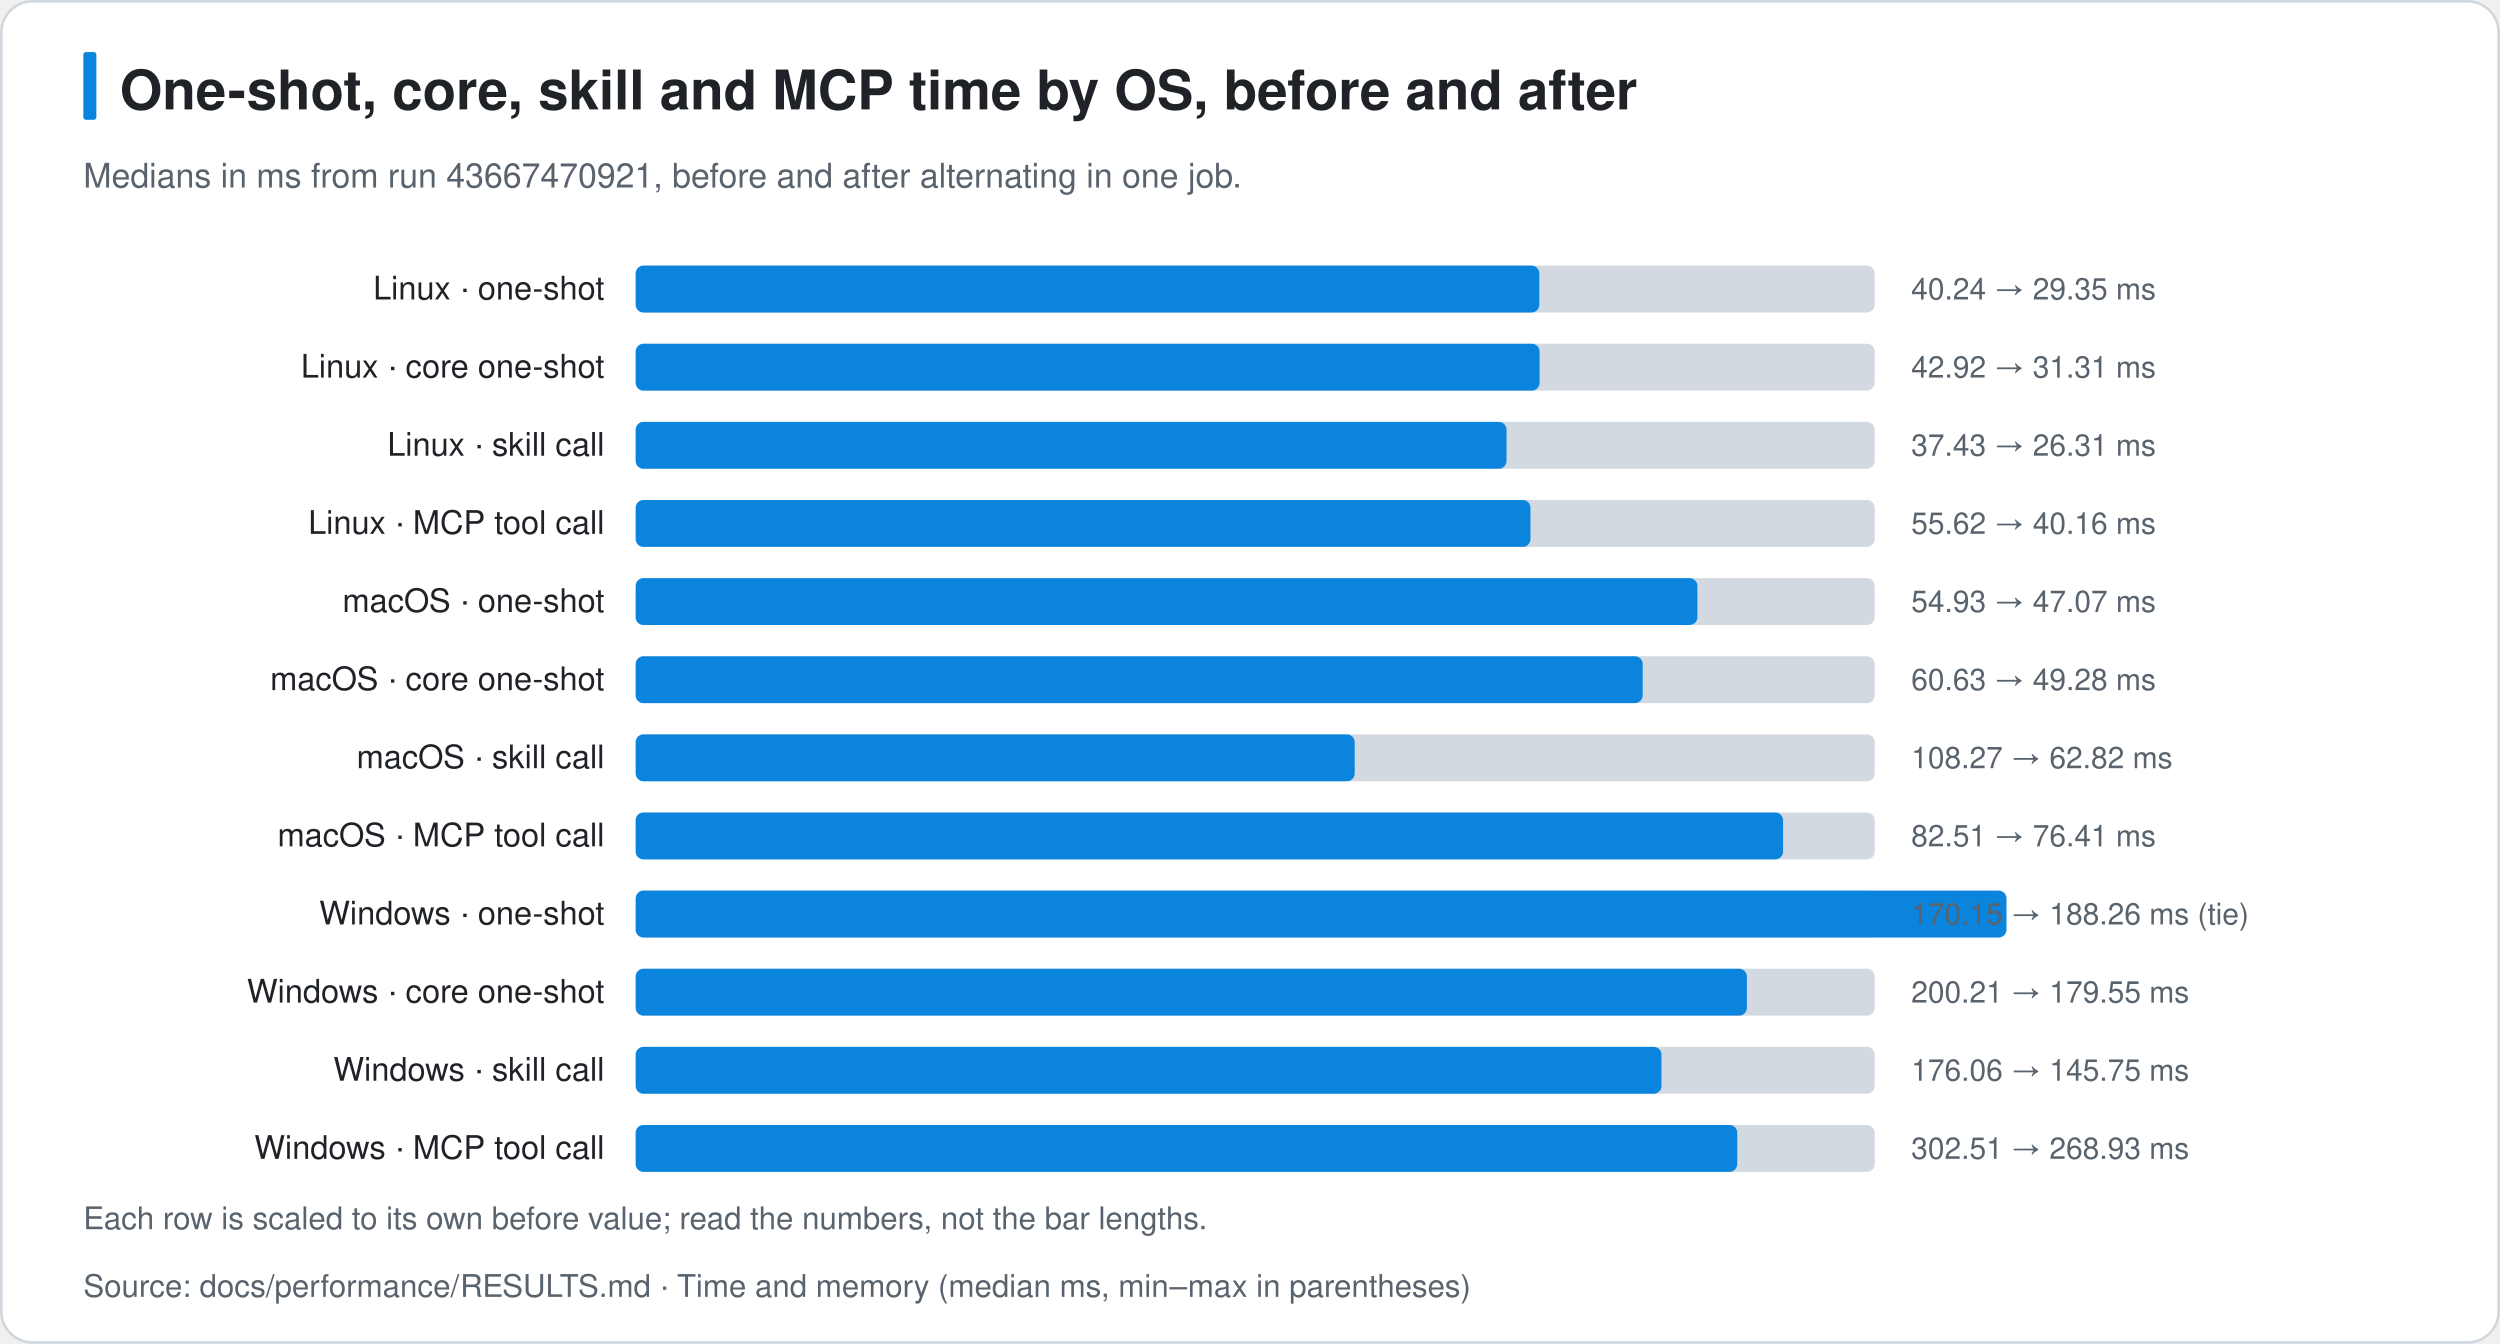
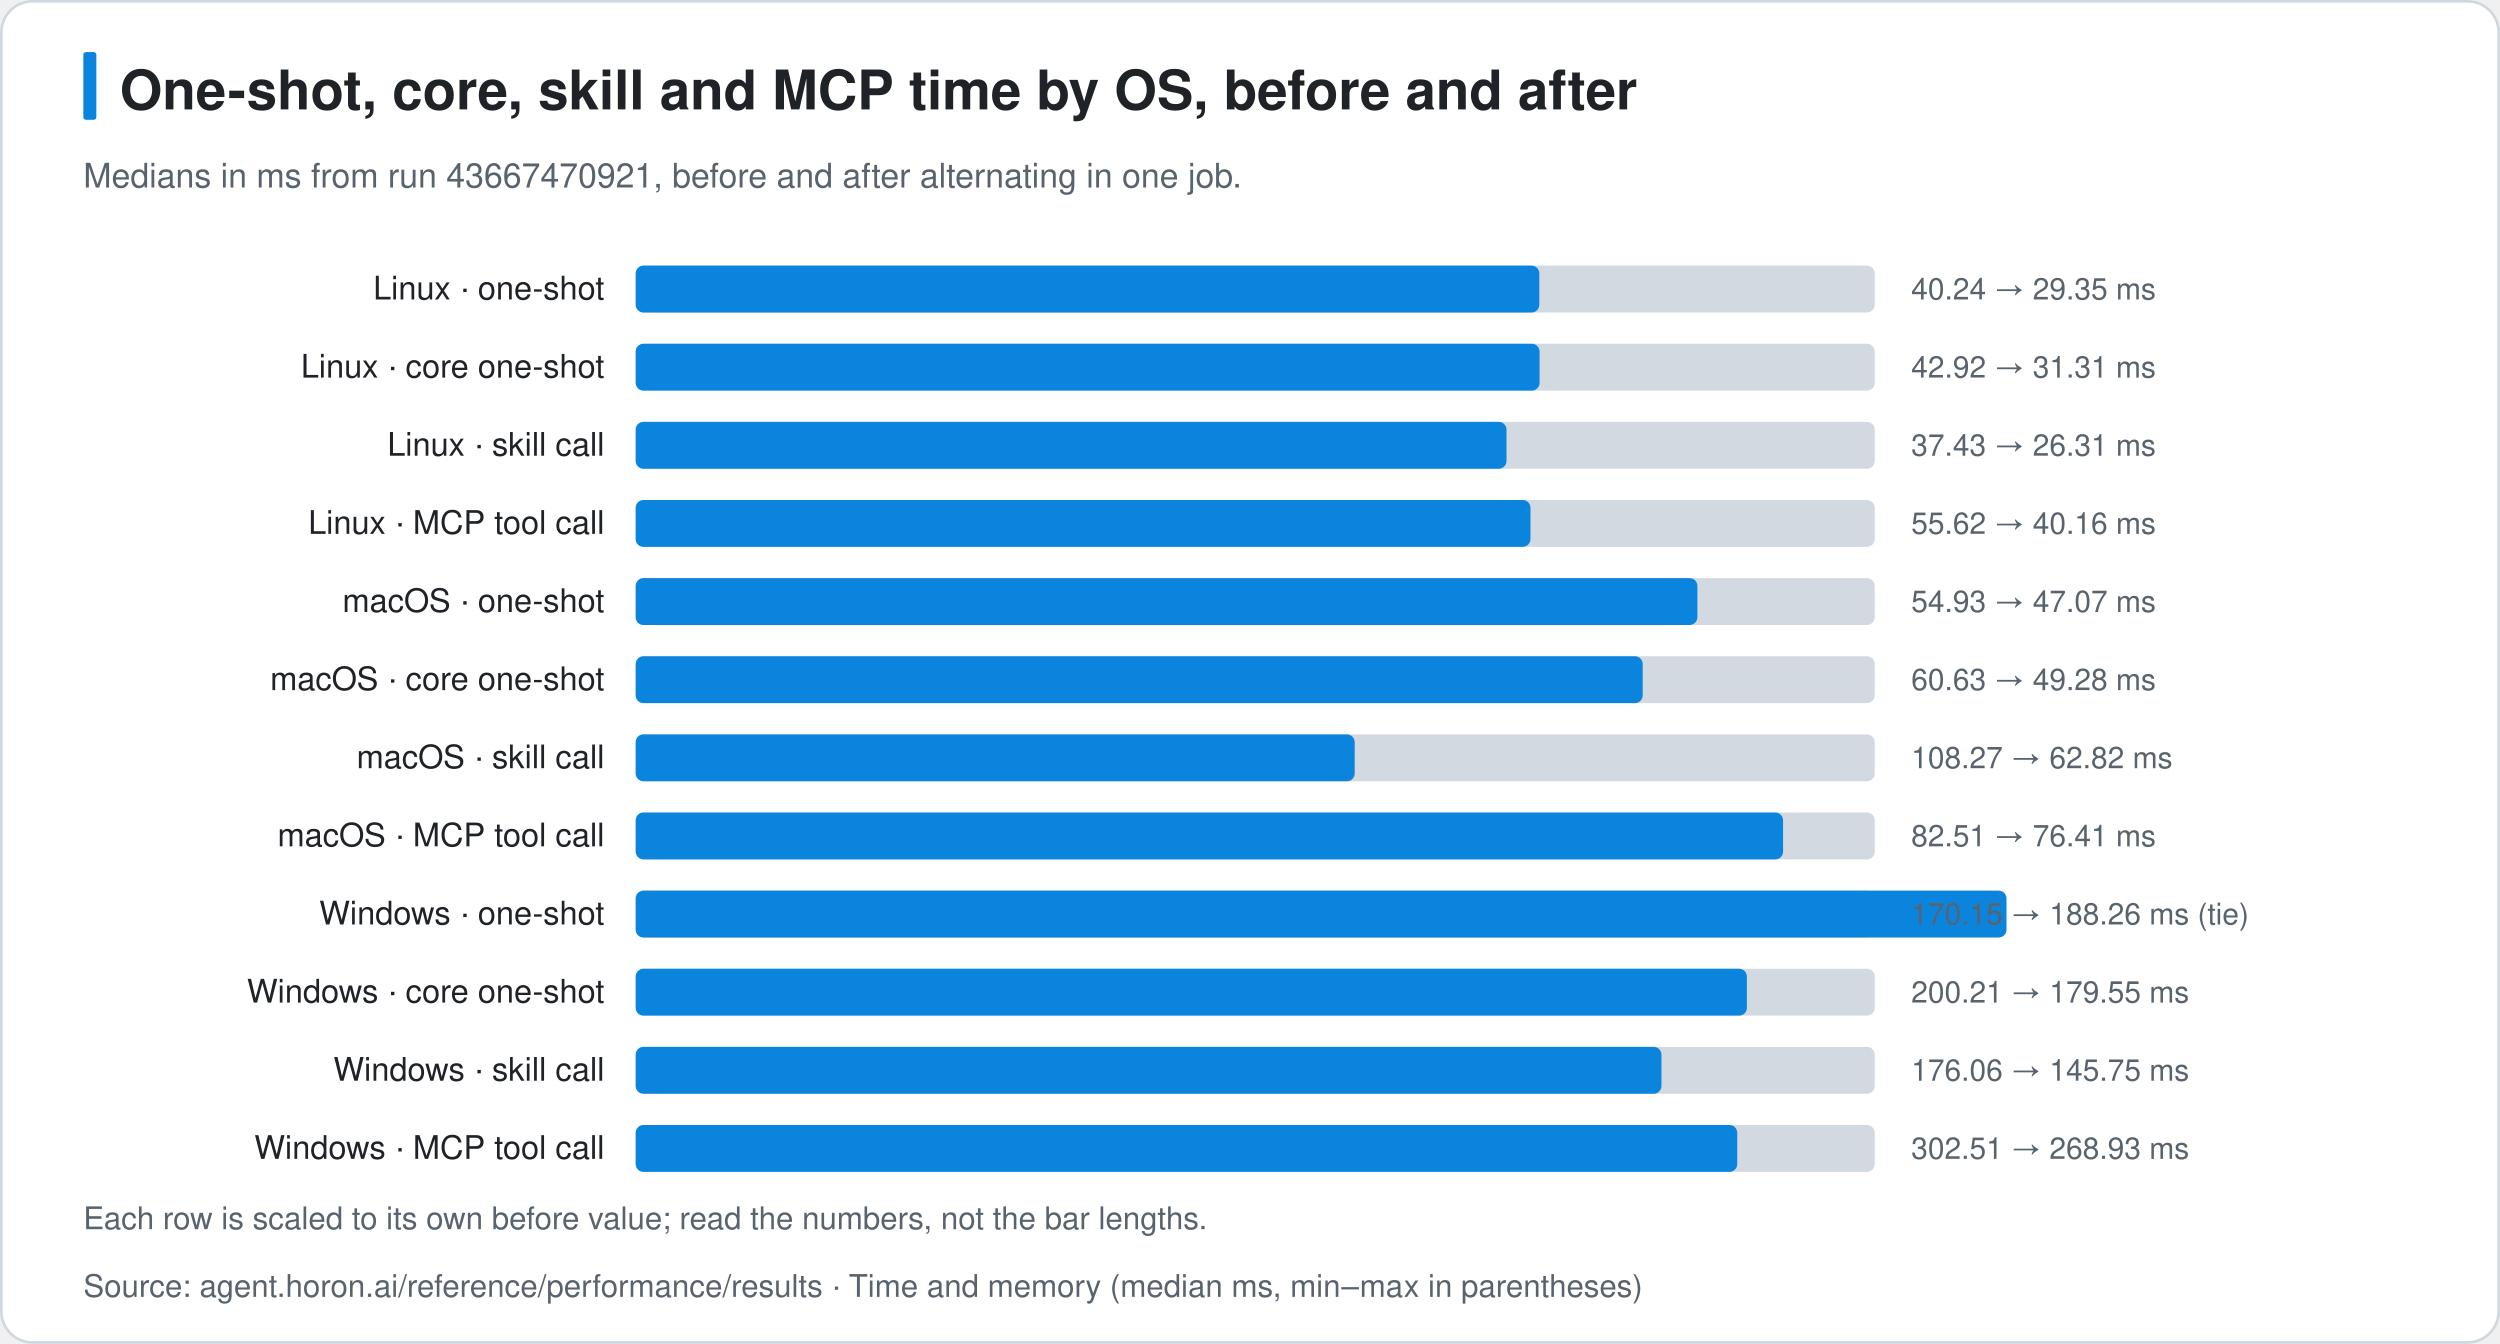
<svg xmlns="http://www.w3.org/2000/svg" width="960" height="516" viewBox="0 0 960 516" font-family="-apple-system, BlinkMacSystemFont, 'Segoe UI', 'Noto Sans KR', 'Apple SD Gothic Neo', Helvetica, Arial, sans-serif" role="img">
  <rect x="0.5" y="0.5" width="959" height="515" rx="12" fill="#ffffff" stroke="#d0d7de" />
  <rect x="32" y="20" width="5" height="26" rx="1" fill="#0b84de" />
  <text x="46.0" y="42.0" font-size="21" fill="#1f2328" text-anchor="start" font-weight="bold">One-shot, core, skill and MCP time by OS, before and after</text>
  <text x="32.0" y="72.0" font-size="13" fill="#59636e" text-anchor="start" font-weight="normal">Medians in ms from run 43667470921, before and after alternating in one job.</text>
  <text x="232.1" y="115.0" font-size="12.5" fill="#1f2328" text-anchor="end" font-weight="normal">Linux · one-shot</text>
  <rect x="244.1" y="102.0" width="475.8" height="18" rx="3" fill="#d3d9e1" />
  <rect x="244.1" y="102.0" width="347.0" height="18" rx="3" fill="#0b84de" />
  <text x="733.9" y="115.0" font-size="11.5" fill="#59636e" text-anchor="start" font-weight="normal">40.24 → 29.35 ms</text>
  <text x="232.1" y="145.0" font-size="12.5" fill="#1f2328" text-anchor="end" font-weight="normal">Linux · core one-shot</text>
  <rect x="244.1" y="132.0" width="475.8" height="18" rx="3" fill="#d3d9e1" />
  <rect x="244.1" y="132.0" width="347.1" height="18" rx="3" fill="#0b84de" />
  <text x="733.9" y="145.0" font-size="11.5" fill="#59636e" text-anchor="start" font-weight="normal">42.92 → 31.31 ms</text>
  <text x="232.1" y="175.0" font-size="12.5" fill="#1f2328" text-anchor="end" font-weight="normal">Linux · skill call</text>
  <rect x="244.1" y="162.0" width="475.8" height="18" rx="3" fill="#d3d9e1" />
  <rect x="244.1" y="162.0" width="334.4" height="18" rx="3" fill="#0b84de" />
  <text x="733.9" y="175.0" font-size="11.5" fill="#59636e" text-anchor="start" font-weight="normal">37.43 → 26.31 ms</text>
  <text x="232.1" y="205.0" font-size="12.5" fill="#1f2328" text-anchor="end" font-weight="normal">Linux · MCP tool call</text>
  <rect x="244.1" y="192.0" width="475.8" height="18" rx="3" fill="#d3d9e1" />
  <rect x="244.1" y="192.0" width="343.6" height="18" rx="3" fill="#0b84de" />
  <text x="733.9" y="205.0" font-size="11.5" fill="#59636e" text-anchor="start" font-weight="normal">55.62 → 40.16 ms</text>
  <text x="232.1" y="235.0" font-size="12.5" fill="#1f2328" text-anchor="end" font-weight="normal">macOS · one-shot</text>
  <rect x="244.1" y="222.0" width="475.8" height="18" rx="3" fill="#d3d9e1" />
  <rect x="244.1" y="222.0" width="407.7" height="18" rx="3" fill="#0b84de" />
  <text x="733.9" y="235.0" font-size="11.5" fill="#59636e" text-anchor="start" font-weight="normal">54.93 → 47.07 ms</text>
  <text x="232.1" y="265.0" font-size="12.5" fill="#1f2328" text-anchor="end" font-weight="normal">macOS · core one-shot</text>
  <rect x="244.1" y="252.0" width="475.8" height="18" rx="3" fill="#d3d9e1" />
  <rect x="244.1" y="252.0" width="386.7" height="18" rx="3" fill="#0b84de" />
  <text x="733.9" y="265.0" font-size="11.5" fill="#59636e" text-anchor="start" font-weight="normal">60.63 → 49.28 ms</text>
  <text x="232.1" y="295.0" font-size="12.5" fill="#1f2328" text-anchor="end" font-weight="normal">macOS · skill call</text>
  <rect x="244.1" y="282.0" width="475.8" height="18" rx="3" fill="#d3d9e1" />
  <rect x="244.1" y="282.0" width="276.1" height="18" rx="3" fill="#0b84de" />
  <text x="733.9" y="295.0" font-size="11.5" fill="#59636e" text-anchor="start" font-weight="normal">108.27 → 62.82 ms</text>
  <text x="232.1" y="325.0" font-size="12.5" fill="#1f2328" text-anchor="end" font-weight="normal">macOS · MCP tool call</text>
  <rect x="244.1" y="312.0" width="475.8" height="18" rx="3" fill="#d3d9e1" />
  <rect x="244.1" y="312.0" width="440.6" height="18" rx="3" fill="#0b84de" />
  <text x="733.9" y="325.0" font-size="11.5" fill="#59636e" text-anchor="start" font-weight="normal">82.51 → 76.41 ms</text>
  <text x="232.1" y="355.0" font-size="12.5" fill="#1f2328" text-anchor="end" font-weight="normal">Windows · one-shot</text>
  <rect x="244.1" y="342.0" width="475.8" height="18" rx="3" fill="#d3d9e1" />
  <rect x="244.1" y="342.0" width="526.4" height="18" rx="3" fill="#0b84de" />
  <text x="733.9" y="355.0" font-size="11.5" fill="#59636e" text-anchor="start" font-weight="normal">170.15 → 188.26 ms (tie)</text>
  <text x="232.1" y="385.0" font-size="12.5" fill="#1f2328" text-anchor="end" font-weight="normal">Windows · core one-shot</text>
  <rect x="244.1" y="372.0" width="475.8" height="18" rx="3" fill="#d3d9e1" />
  <rect x="244.1" y="372.0" width="426.7" height="18" rx="3" fill="#0b84de" />
  <text x="733.9" y="385.0" font-size="11.5" fill="#59636e" text-anchor="start" font-weight="normal">200.21 → 179.55 ms</text>
  <text x="232.1" y="415.0" font-size="12.5" fill="#1f2328" text-anchor="end" font-weight="normal">Windows · skill call</text>
  <rect x="244.1" y="402.0" width="475.8" height="18" rx="3" fill="#d3d9e1" />
  <rect x="244.1" y="402.0" width="393.9" height="18" rx="3" fill="#0b84de" />
  <text x="733.9" y="415.0" font-size="11.5" fill="#59636e" text-anchor="start" font-weight="normal">176.06 → 145.75 ms</text>
  <text x="232.1" y="445.0" font-size="12.5" fill="#1f2328" text-anchor="end" font-weight="normal">Windows · MCP tool call</text>
  <rect x="244.1" y="432.0" width="475.8" height="18" rx="3" fill="#d3d9e1" />
  <rect x="244.1" y="432.0" width="423.0" height="18" rx="3" fill="#0b84de" />
  <text x="733.9" y="445.0" font-size="11.5" fill="#59636e" text-anchor="start" font-weight="normal">302.51 → 268.93 ms</text>
  <text x="32.0" y="472.0" font-size="12" fill="#59636e" text-anchor="start" font-weight="normal">Each row is scaled to its own before value; read the numbers, not the bar lengths.</text>
-   <text x="32.0" y="498.0" font-size="12" fill="#59636e" text-anchor="start" font-weight="normal">Source: docs/performance/RESULTS.md · Time and memory (median ms, min–max in parentheses)</text>
+   <text x="32.0" y="498.0" font-size="12" fill="#59636e" text-anchor="start" font-weight="normal">Source: agent.horon.ai/reference/performance/results · Time and memory (median ms, min–max in parentheses)</text>
</svg>
